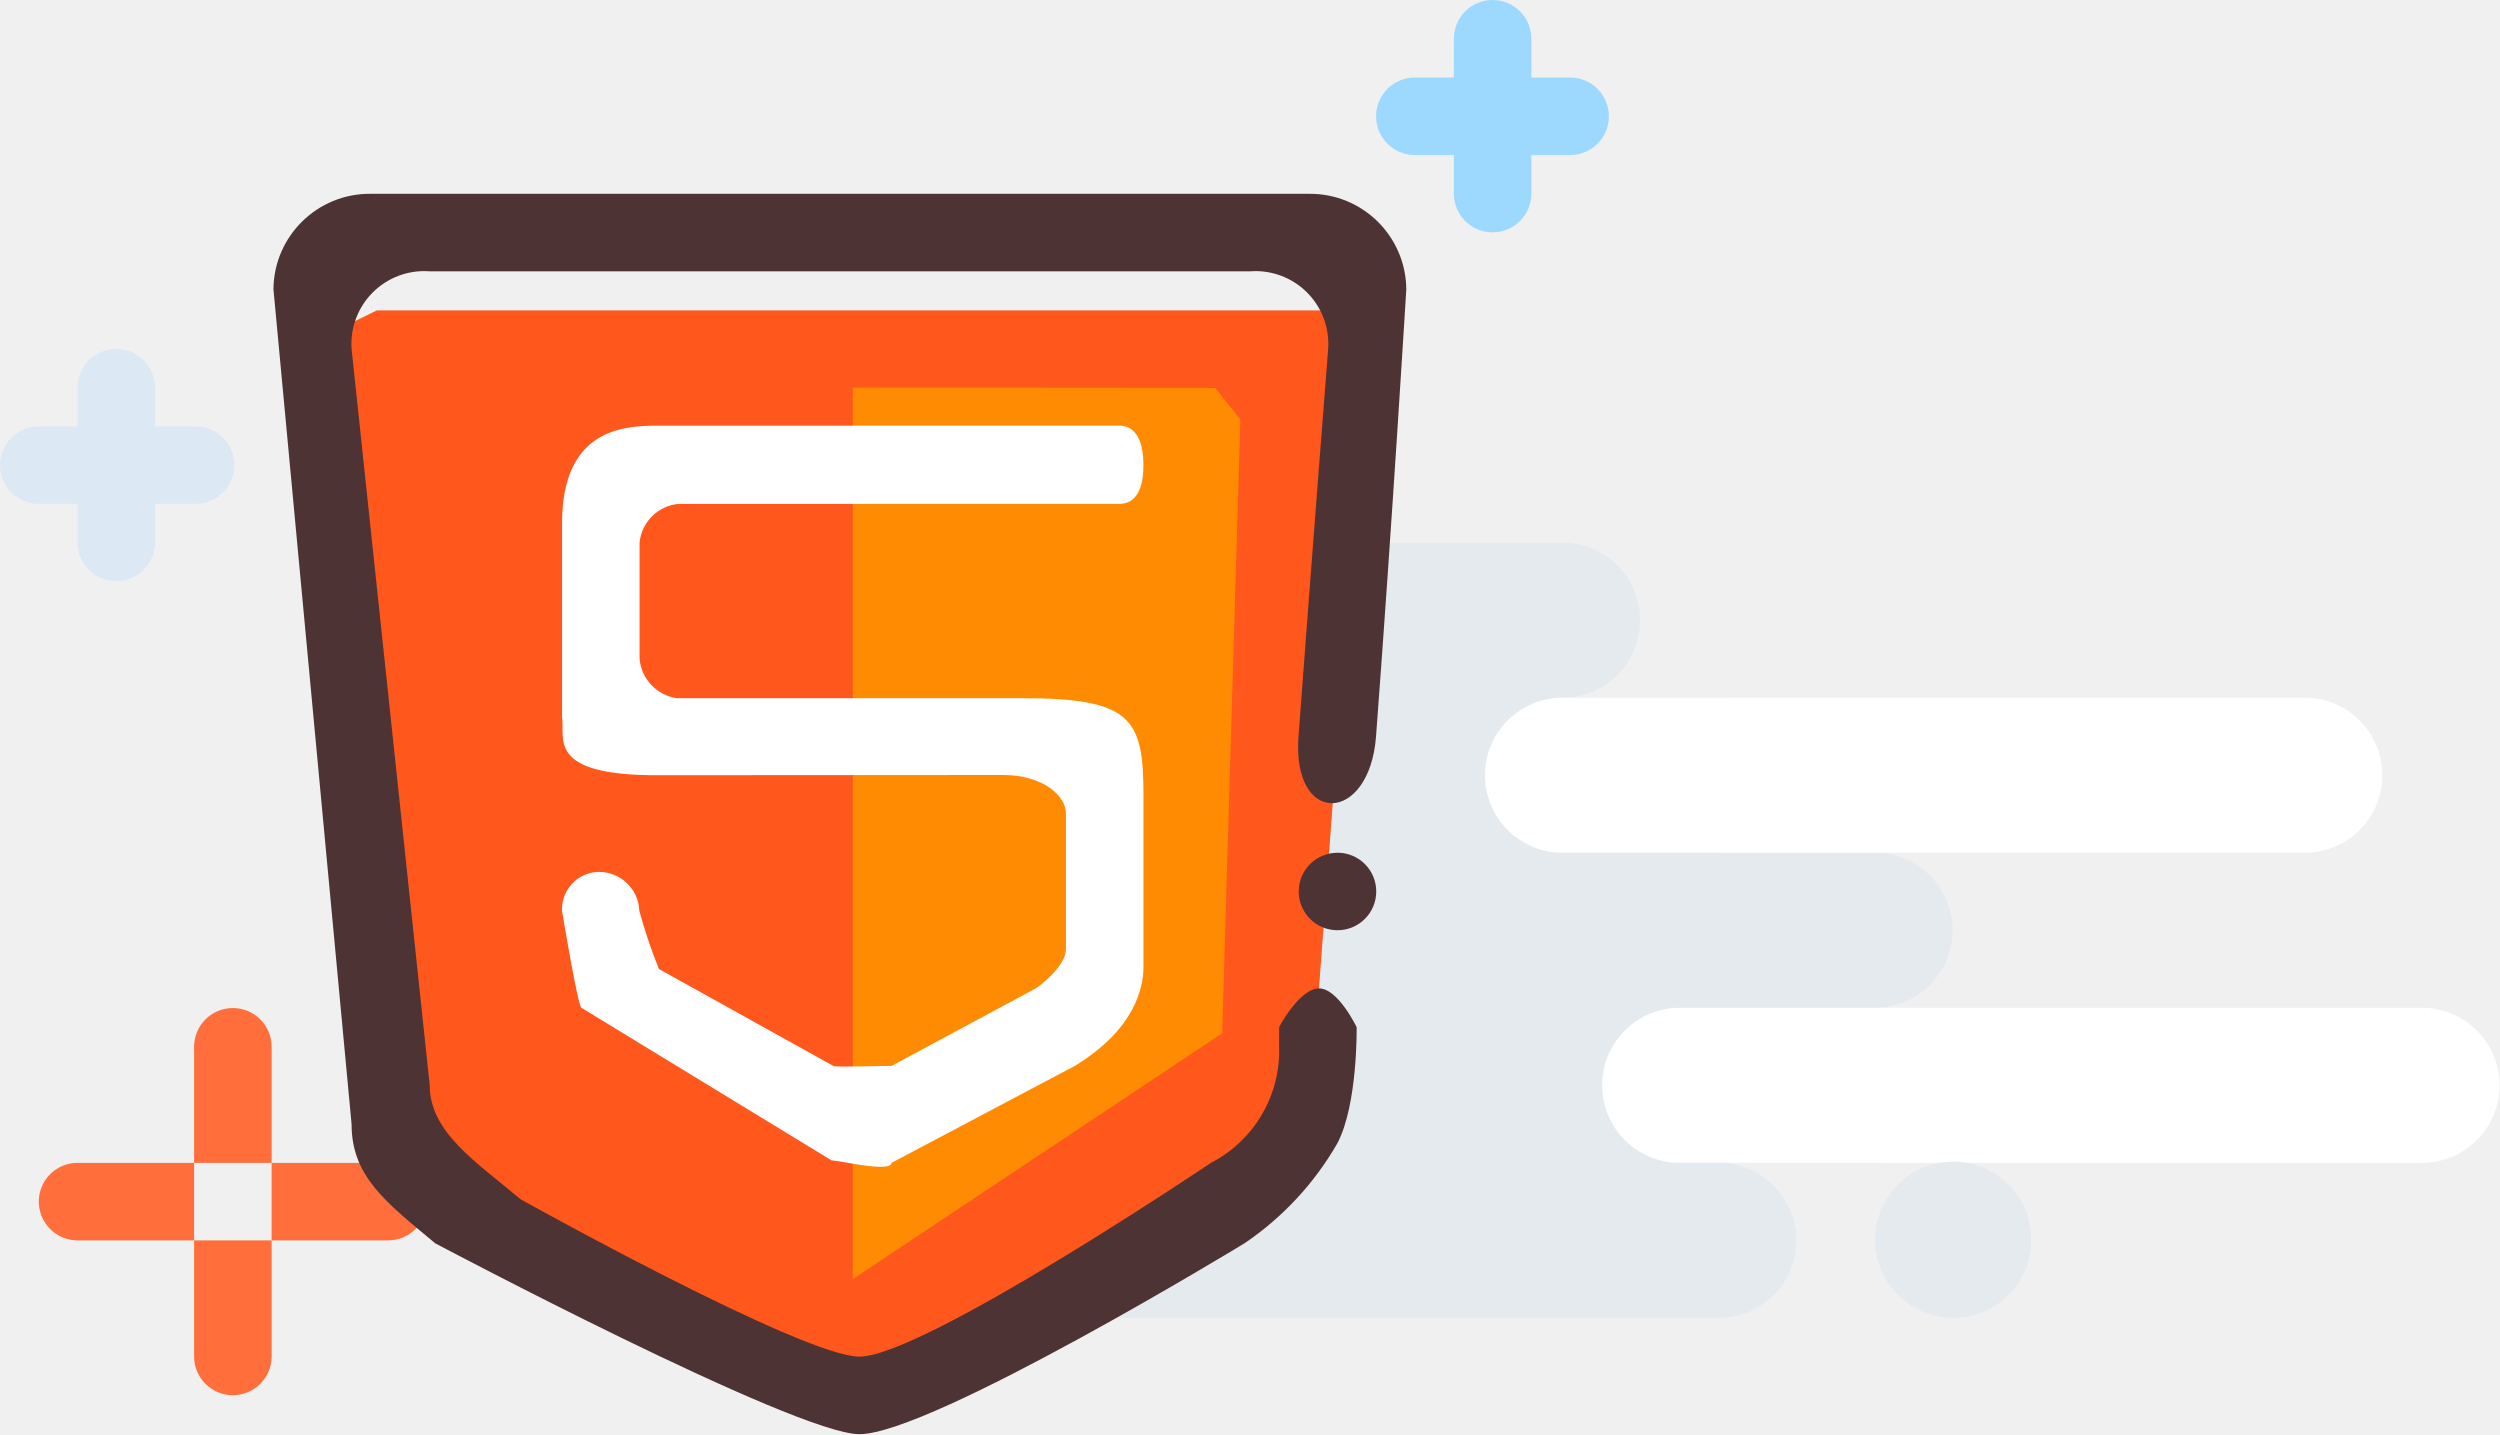
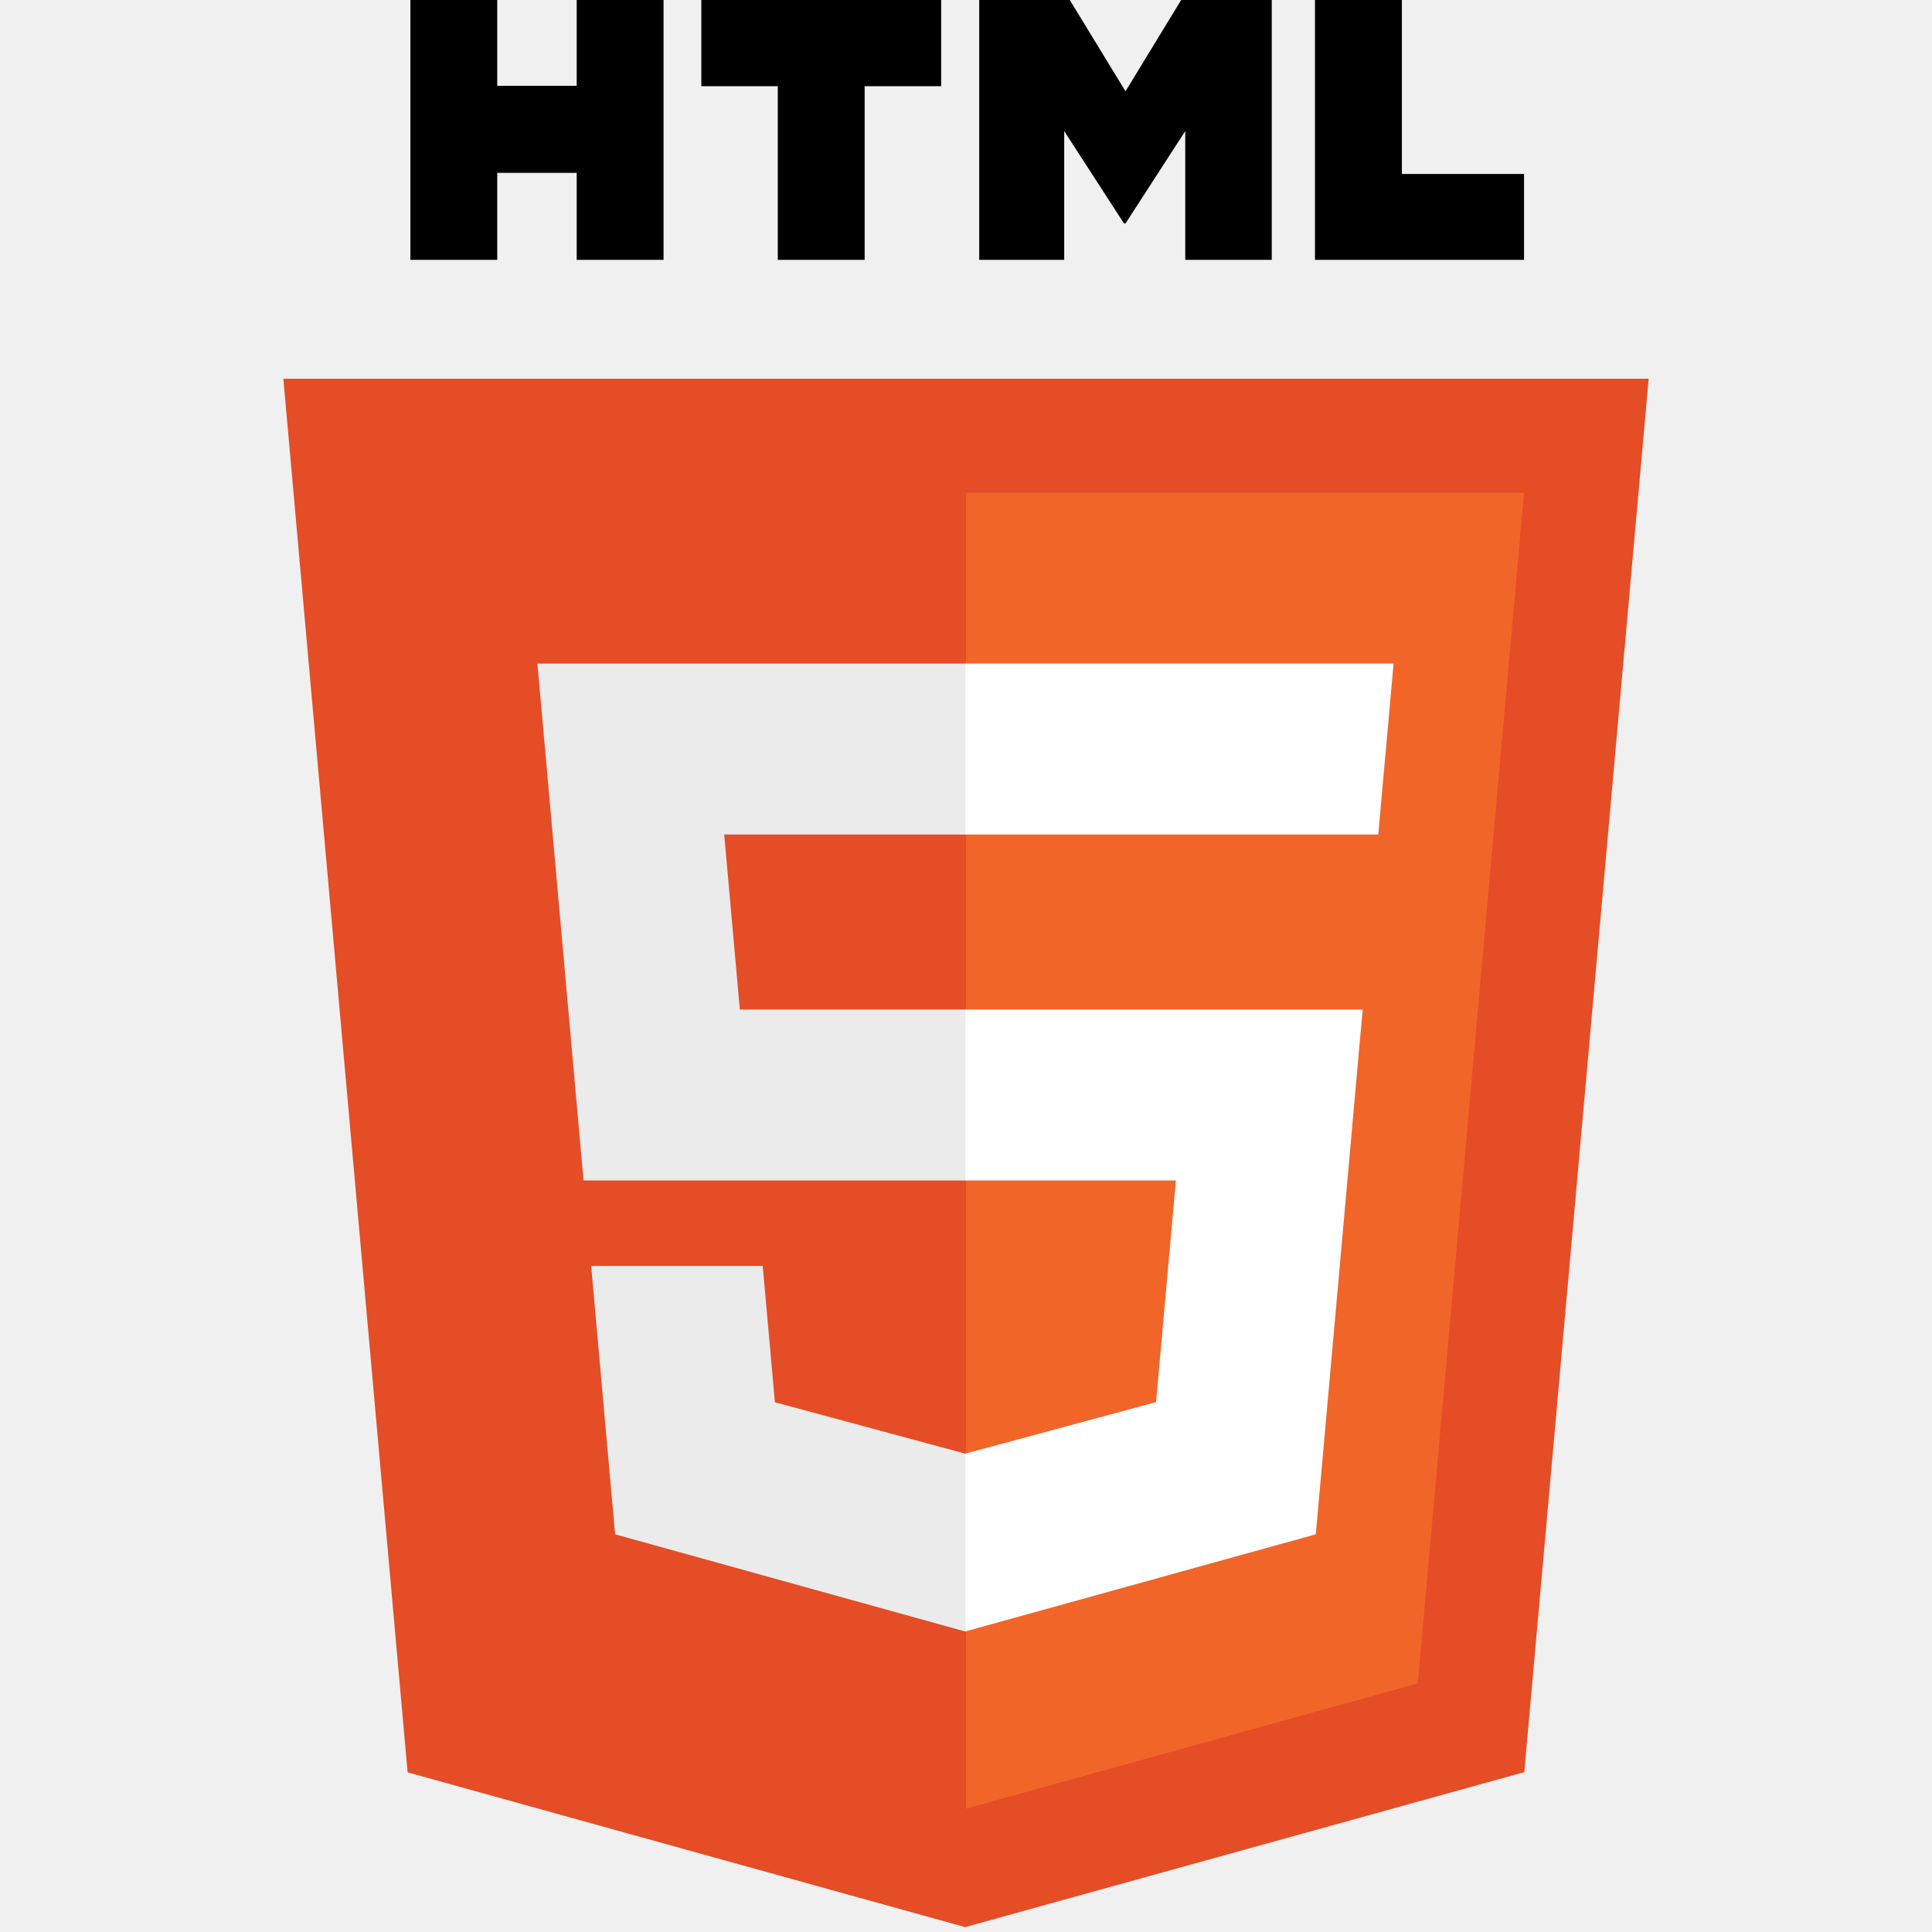
- <svg xmlns="http://www.w3.org/2000/svg" t="1755062704082" class="icon" viewBox="0 0 1785 1024" version="1.1" p-id="20547" width="446.25" height="256">
-   <path d="M836.746 719.568H1338.811a55.351 55.351 0 1 0 0-110.703H836.746m-111.561 332.108h502.051a55.351 55.351 0 1 0 0-110.703h-362.551m251.032-442.811h-529.989a55.351 55.351 0 1 0 0 110.703h529.989a55.351 55.351 0 1 0-0.042-110.703z m111.561 110.703h-529.989a55.351 55.351 0 1 0 0 110.703h529.989a55.351 55.351 0 1 0-0.042-110.703z m111.574 221.405H948.321c-27.676 0-63.488 110.703-55.78 110.703h446.27a55.351 55.351 0 1 0 0-110.703z" fill="#E5EAEF" p-id="20548" />
-   <path d="M1729.287 719.568h-529.989a55.351 55.351 0 1 0 0 110.703h529.989a55.351 55.351 0 1 0 0-110.703z" fill="#FFFFFF" p-id="20549" />
-   <path d="M1645.623 498.162h-529.989a55.351 55.351 0 1 0 0 110.703h529.989a55.351 55.351 0 1 0 0-110.703z" fill="#FFFFFF" p-id="20550" />
-   <path d="M1394.605 885.193m-55.78 0a55.78 55.78 0 1 0 111.561 0 55.78 55.78 0 1 0-111.561 0Z" fill="#E5EAEF" p-id="20551" />
-   <path d="M193.937 885.622v83.027a27.676 27.676 0 0 1-55.351 0v-83.027m0 0h-83.027a27.676 27.676 0 1 1 0-55.351h83.027m55.351 55.351h83.027a27.676 27.676 0 1 0 0-55.351h-83.027m0 0v-83.027a27.676 27.676 0 0 0-55.351 0v83.027" fill="#FF6E3B" p-id="20552" />
-   <path d="M83.027 249.081a27.676 27.676 0 0 1 27.676 27.676v110.703a27.676 27.676 0 0 1-55.351 0v-110.703a27.676 27.676 0 0 1 27.676-27.676z m84.314 83.027a27.773 27.773 0 0 1-27.883 27.676H27.883a27.676 27.676 0 1 1 0-55.351h111.574a27.759 27.759 0 0 1 27.883 27.676z" fill="#DDE8F5" p-id="20553" />
-   <path d="M1065.721 0a27.676 27.676 0 0 1 27.676 27.676v110.703a27.676 27.676 0 0 1-55.351 0V27.676a27.676 27.676 0 0 1 27.676-27.676z m83.027 83.027a27.676 27.676 0 0 1-27.676 27.676h-110.703a27.676 27.676 0 1 1 0-55.351h110.703a27.676 27.676 0 0 1 27.676 27.676z" fill="#9DD9FF" p-id="20554" />
-   <path d="M935.23 793.157L641.508 996.324s4.816 15.042-55.78 0c-97.529-24.202-306.813-138.378-306.813-138.378l-55.794-613.763 45.914-22.57h689.124l17.989 22.583z" fill="#FF571C" p-id="20555" />
-   <path d="M608.865 276.757l258.878 0.208L885.622 299.52l-12.994 438.272L608.865 913.297" fill="#FF8B02" p-id="20556" />
-   <path d="M888.541 887.725S664.839 1024 613.625 1024c-45.734 0-302.841-136.247-302.841-136.247-34.982-29.198-59.766-47.533-59.766-85.144l-55.78-596.106A68.746 68.746 0 0 1 264.566 138.378h670.208a68.746 68.746 0 0 1 69.328 68.124S994.235 370.024 982.486 525.838c-4.719 62.519-60.153 64.54-55.351 0 10.212-137.174 21.186-276.757 21.186-276.757a51.989 51.989 0 0 0-55.78-55.351H306.813a52.003 52.003 0 0 0-55.794 55.351l55.794 525.838c0 33.764 33.889 55.185 64.886 81.366 0 0 201.41 112.349 241.927 112.349 45.36 0 251.018-138.378 251.018-138.378A90.029 90.029 0 0 0 913.297 747.243v-13.838s14.419-27.676 28.534-27.676C955.378 705.73 968.649 733.405 968.649 733.405s0.858 55.351-13.838 83.027a216.161 216.161 0 0 1-66.269 71.293z m66.422-278.888a27.676 27.676 0 1 1-27.676 27.676A27.676 27.676 0 0 1 955.018 608.865z" fill="#4D3333" p-id="20557" />
-   <path d="M470.486 691.892l124.541 69.189c0.235 1.093 38.248-0.194 41.514 0l102.912-55.351c2.477-1.384 21.172-15.429 21.629-27.676v-96.865c0.457-12.233-15.595-27.842-44.987-27.842L470.486 553.514c-81.726 0.429-66.588-27.039-69.189-41.514v-138.226c0-66.698 42.579-69.867 68.082-69.867h329.714c12.966 0 17.311 12.772 17.311 28.202s-4.345 27.676-17.311 27.676H484.324a30.762 30.762 0 0 0-27.676 27.676v83.027a31.204 31.204 0 0 0 26.596 28.022h246.687C807.756 498.508 816.432 512.733 816.432 567.351v124.541c-0.457 12.233-4.982 42.371-49.083 69.189L636.541 830.27c0 7.237-37.362-1.716-42.759-1.716L415.135 719.568c-2.685-1.564-13.838-69.189-13.838-69.189a26.61 26.61 0 0 1 26.624-27.856A28.921 28.921 0 0 1 456.496 650.378 367.312 367.312 0 0 0 470.486 691.892z" fill="#FFFFFF" p-id="20558" />
+ <svg xmlns="http://www.w3.org/2000/svg" t="1780536849638" class="icon" viewBox="0 0 1024 1024" version="1.1" p-id="13731" width="256" height="256">
+   <path d="M873.818 200.732l-65.925 738.528-296.336 82.153-295.519-82.039L150.182 200.732h723.636z" fill="#E44D26" p-id="13732" />
+   <path d="M512 958.617l239.454-66.384 56.334-631.107H512V958.617z" fill="#F16529" p-id="13733" />
+   <path d="M383.844 442.311H512v-90.591H284.839l2.167 24.304 22.267 249.646H512v-90.591H392.124l-8.28-92.767zM404.262 670.967h-90.94l12.691 142.242 185.571 51.512 0.417-0.113V770.354l-0.397 0.105-100.891-27.242-6.45-72.25z" fill="#EBEBEB" p-id="13734" />
+   <path d="M217.508 0h46.037v45.484h42.114V0h46.04v137.738h-46.037v-46.123H263.548v46.123h-46.037V0zM412.238 45.677H371.715V0h127.118v45.677h-40.549v92.061h-46.037V45.677h-0.003zM519.006 0h48.003l29.529 48.397L626.038 0h48.023v137.738h-45.85V69.467l-31.673 48.973h-0.794L564.051 69.467v68.27h-45.045V0zM696.972 0h46.052v92.211h64.742v45.527h-110.796V0z" p-id="13735" />
+   <path d="M511.688 625.67h111.554l-10.518 117.491-101.038 27.271v94.248l185.718-51.469 1.362-15.306 21.291-238.498 2.21-24.326H511.688v90.591zM511.688 442.09v0.221h218.821l1.815-20.361 4.13-45.927 2.164-24.304H511.688v90.373z" fill="#FFFFFF" p-id="13736" />
</svg>
